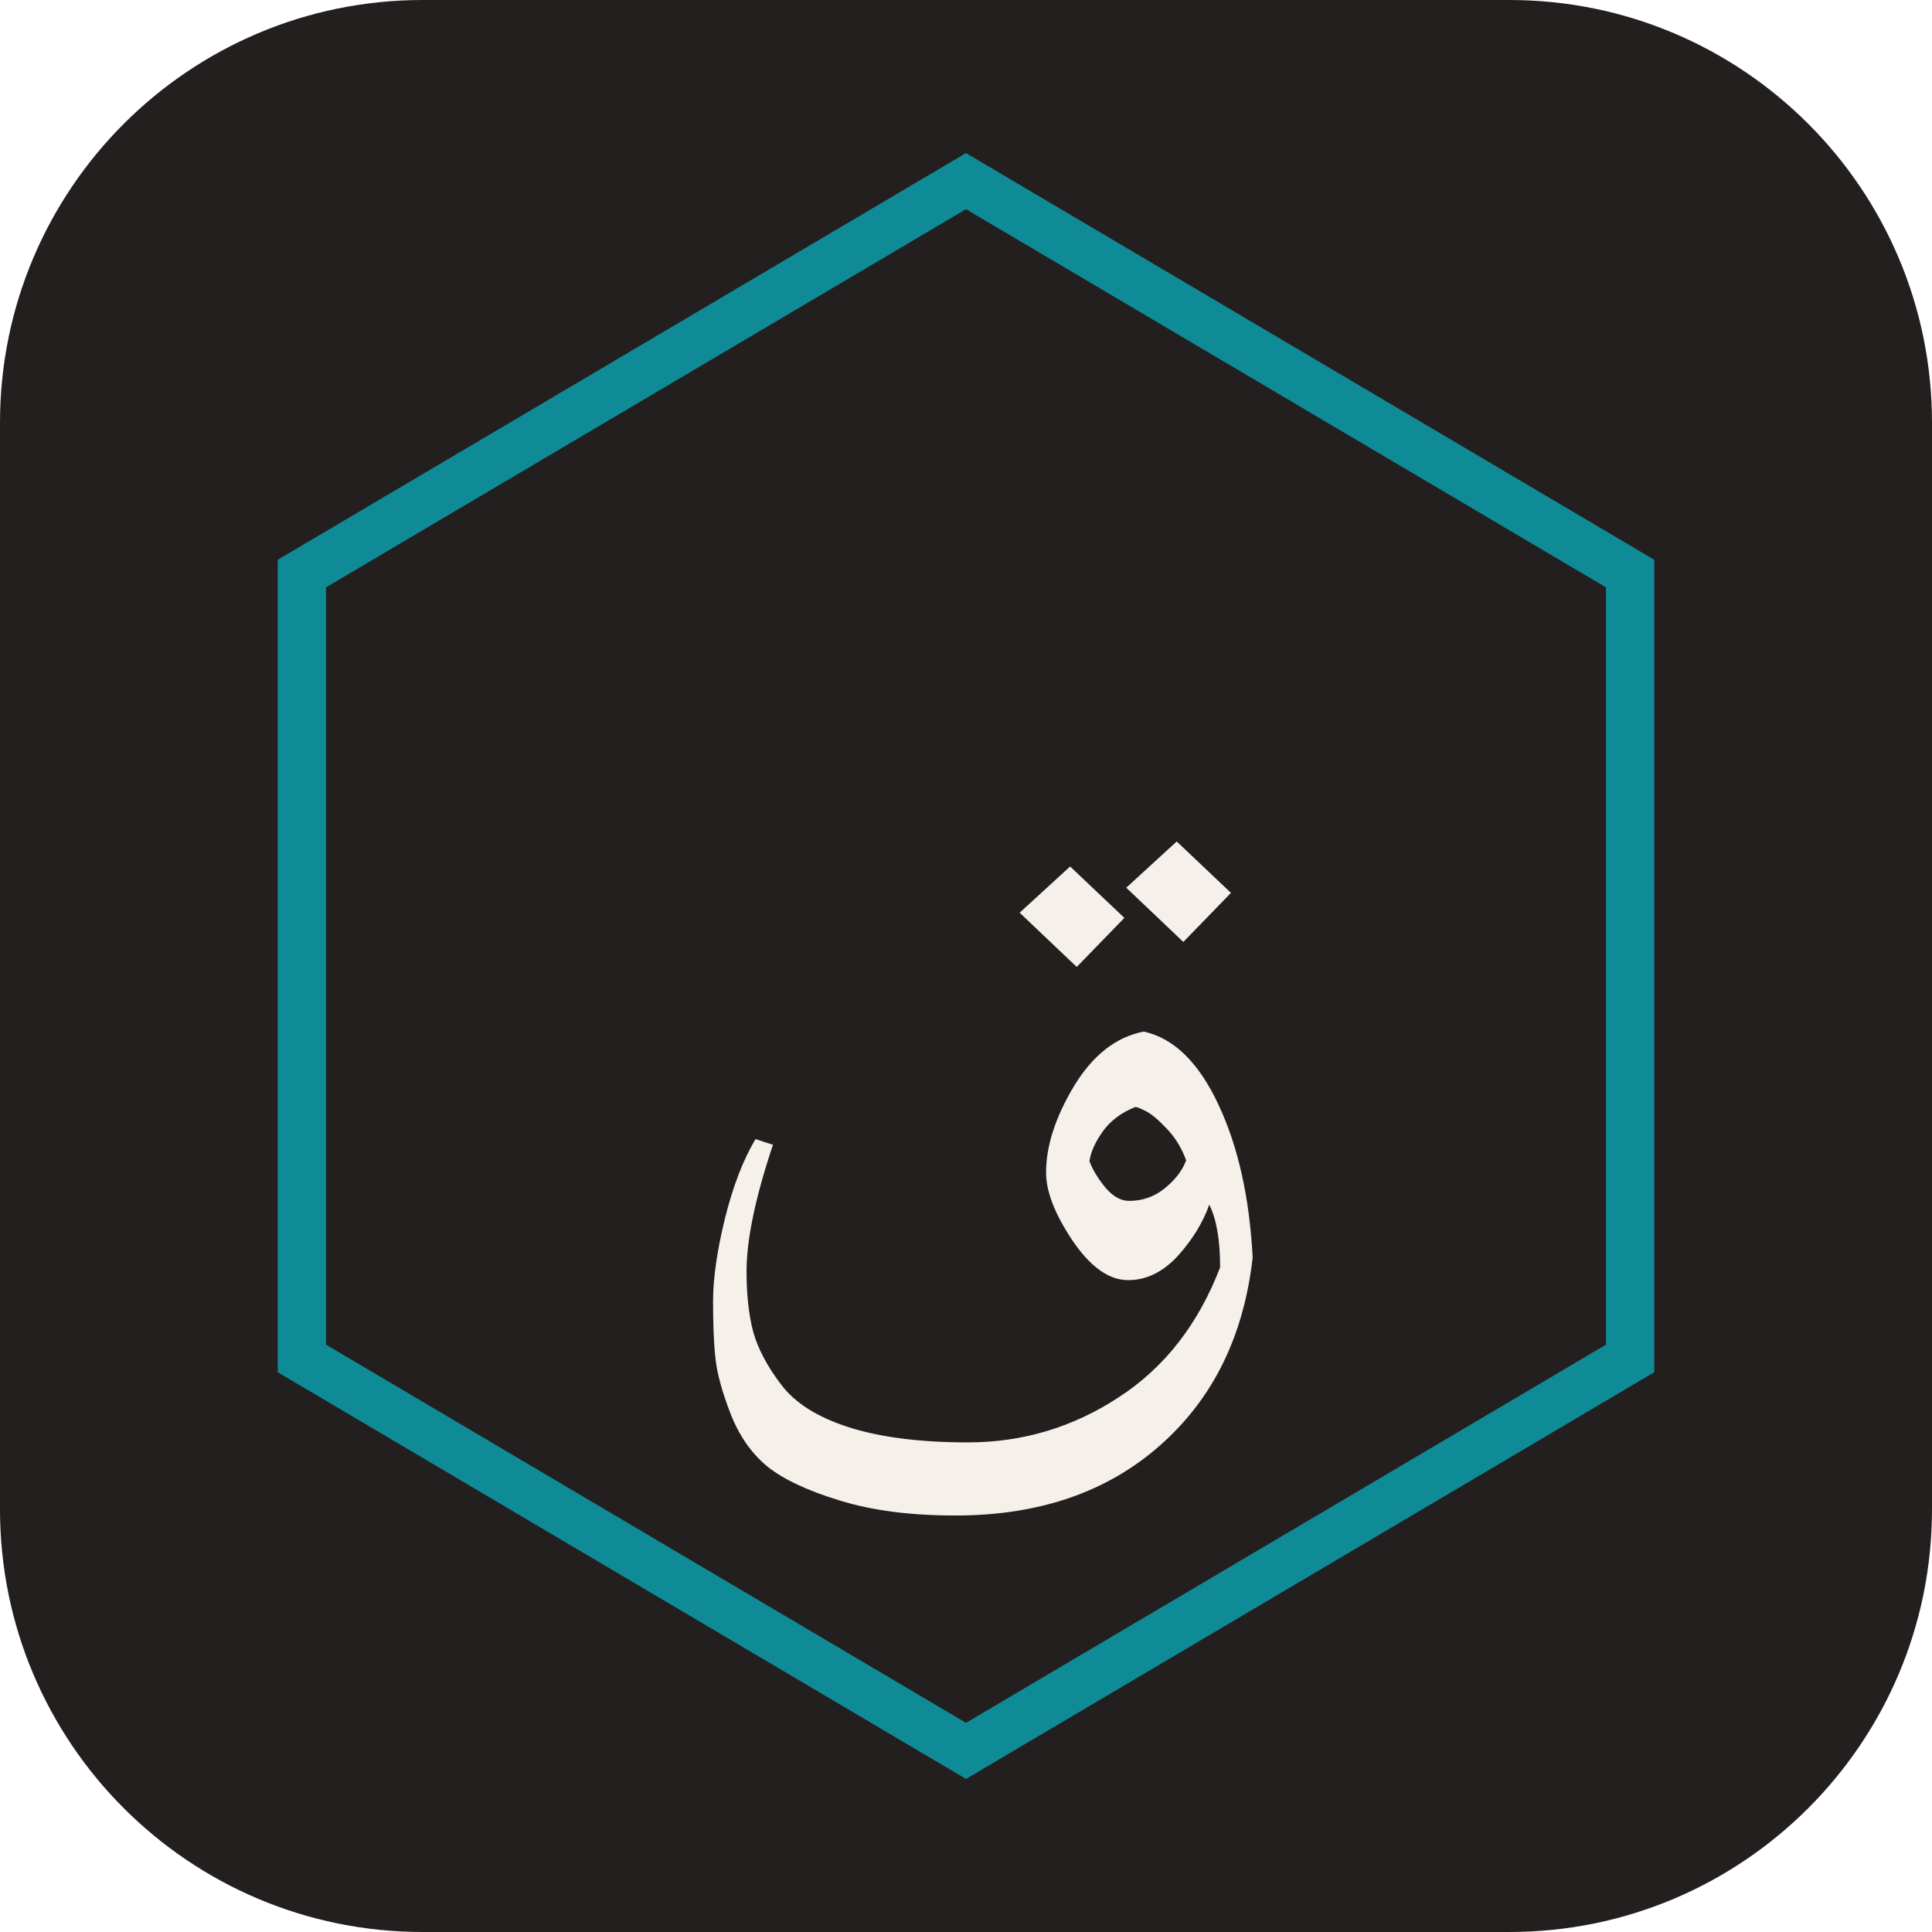
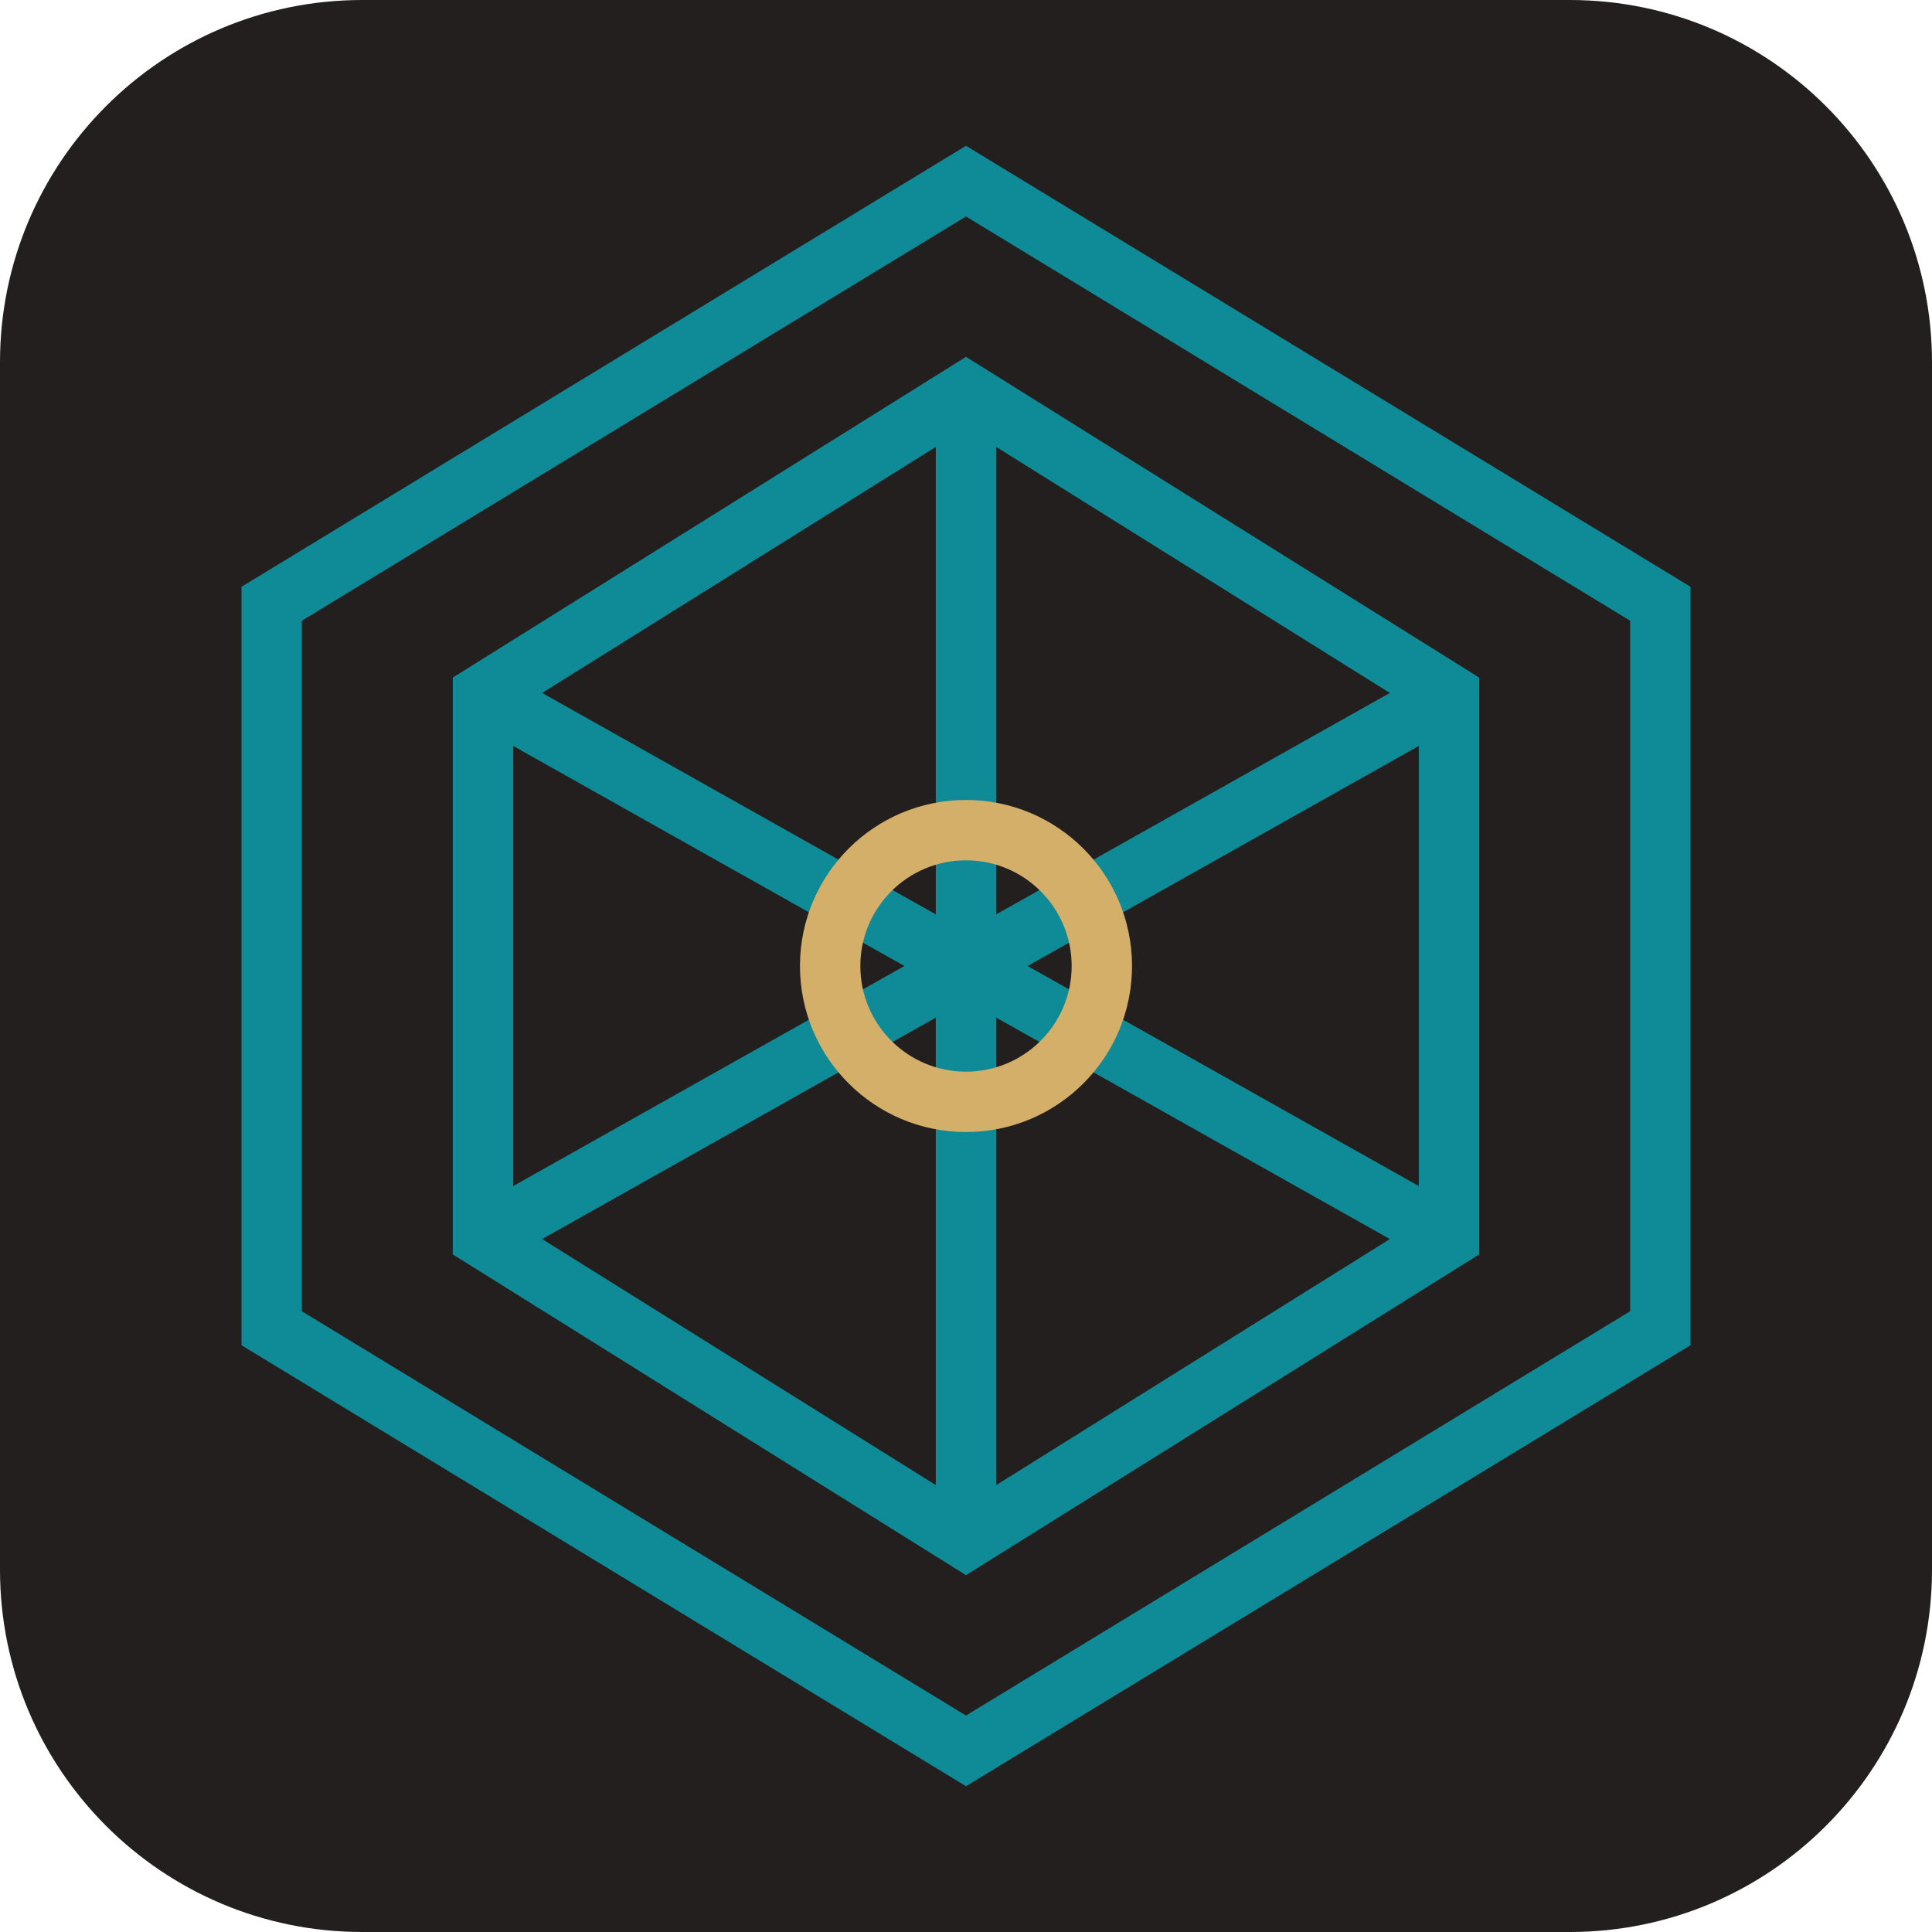
<svg xmlns="http://www.w3.org/2000/svg" viewBox="0 0 64 64">
-   <rect width="64" height="64" rx="14" fill="#241f1f" />
-   <path d="M32 6 54 19v26L32 58 10 45V19Z" fill="none" stroke="#00d4e6" stroke-width="1.6" opacity=".6" />
-   <text x="32" y="44" font-family="serif" font-size="32" fill="#f5f0e9" text-anchor="middle">ق</text>
+   <rect width="64" height="64" rx="12" fill="#241f1f" />
+   <g fill="none" stroke="#00d4e6" stroke-width="2" opacity=".6">
+     <path d="M32 6 55 20 55 44 32 58 9 44 9 20Z" />
+     <path d="M32 13 48 23 48 41 32 51 16 41 16 23Z" />
+     <path d="M32 13 32 51M16 23 48 41M48 23 16 41" />
+   </g>
+   <circle cx="32" cy="32" r="4.5" fill="none" stroke="#d4af6a" stroke-width="2" />
</svg>
